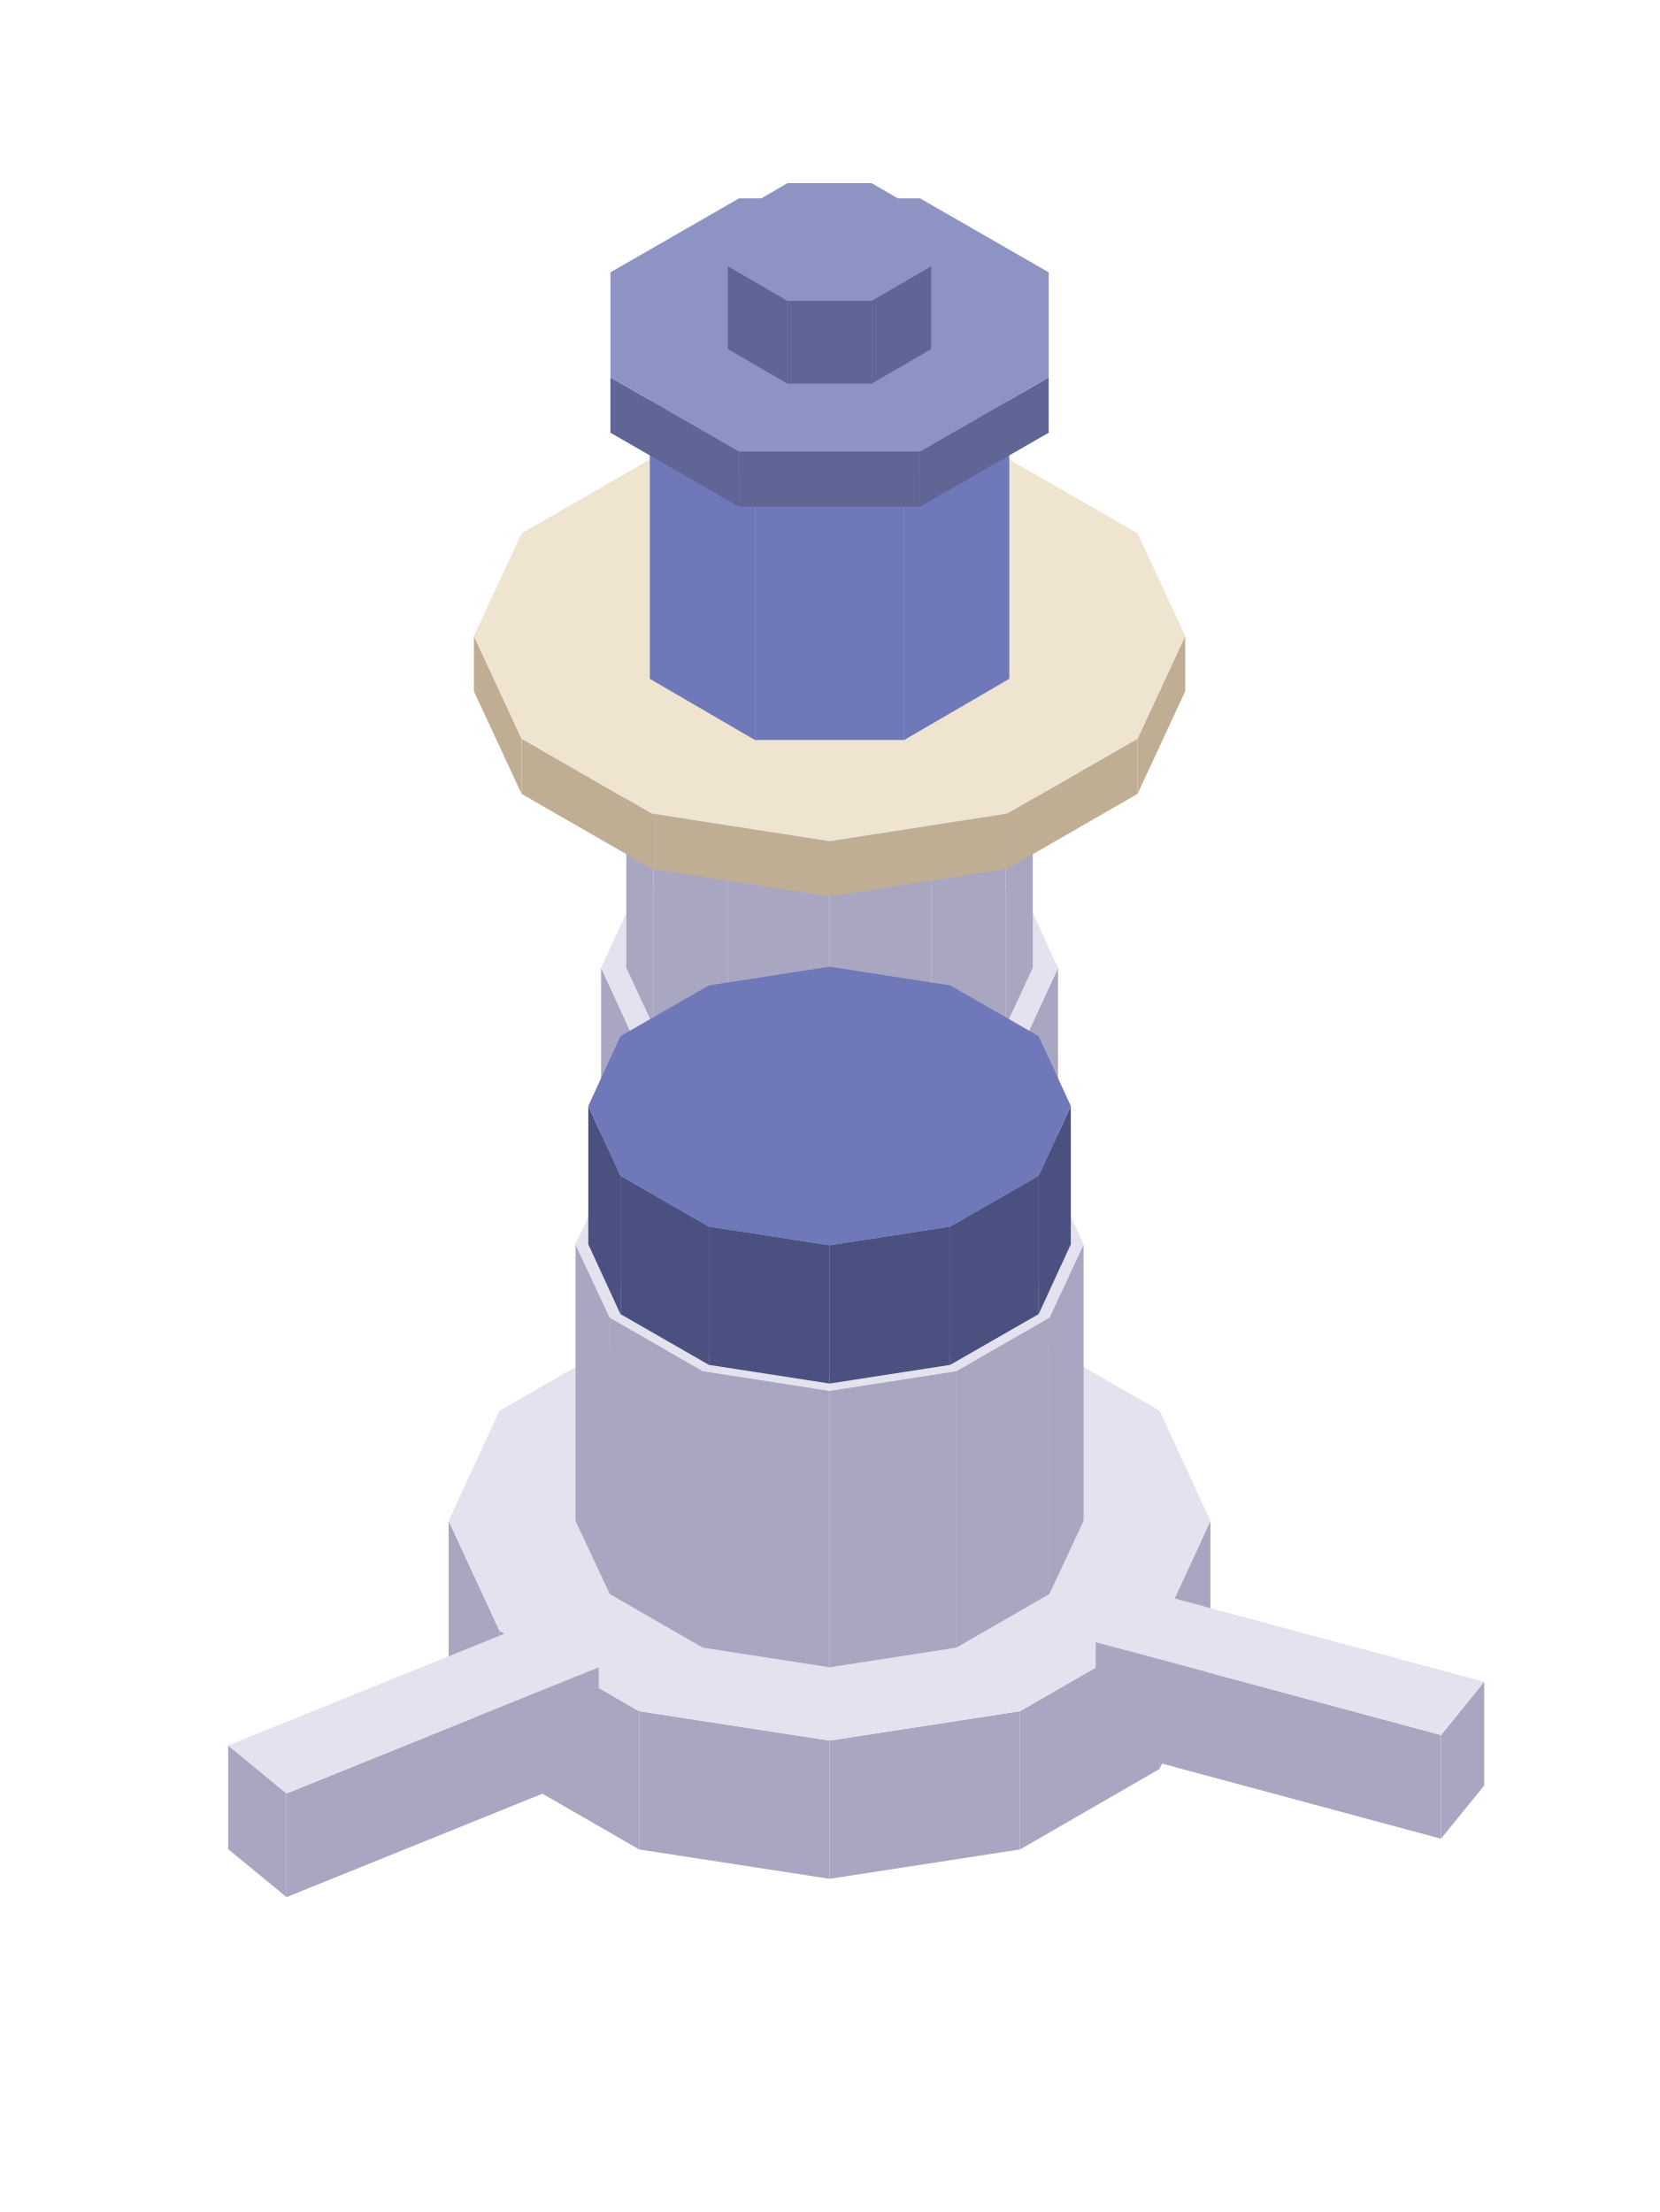
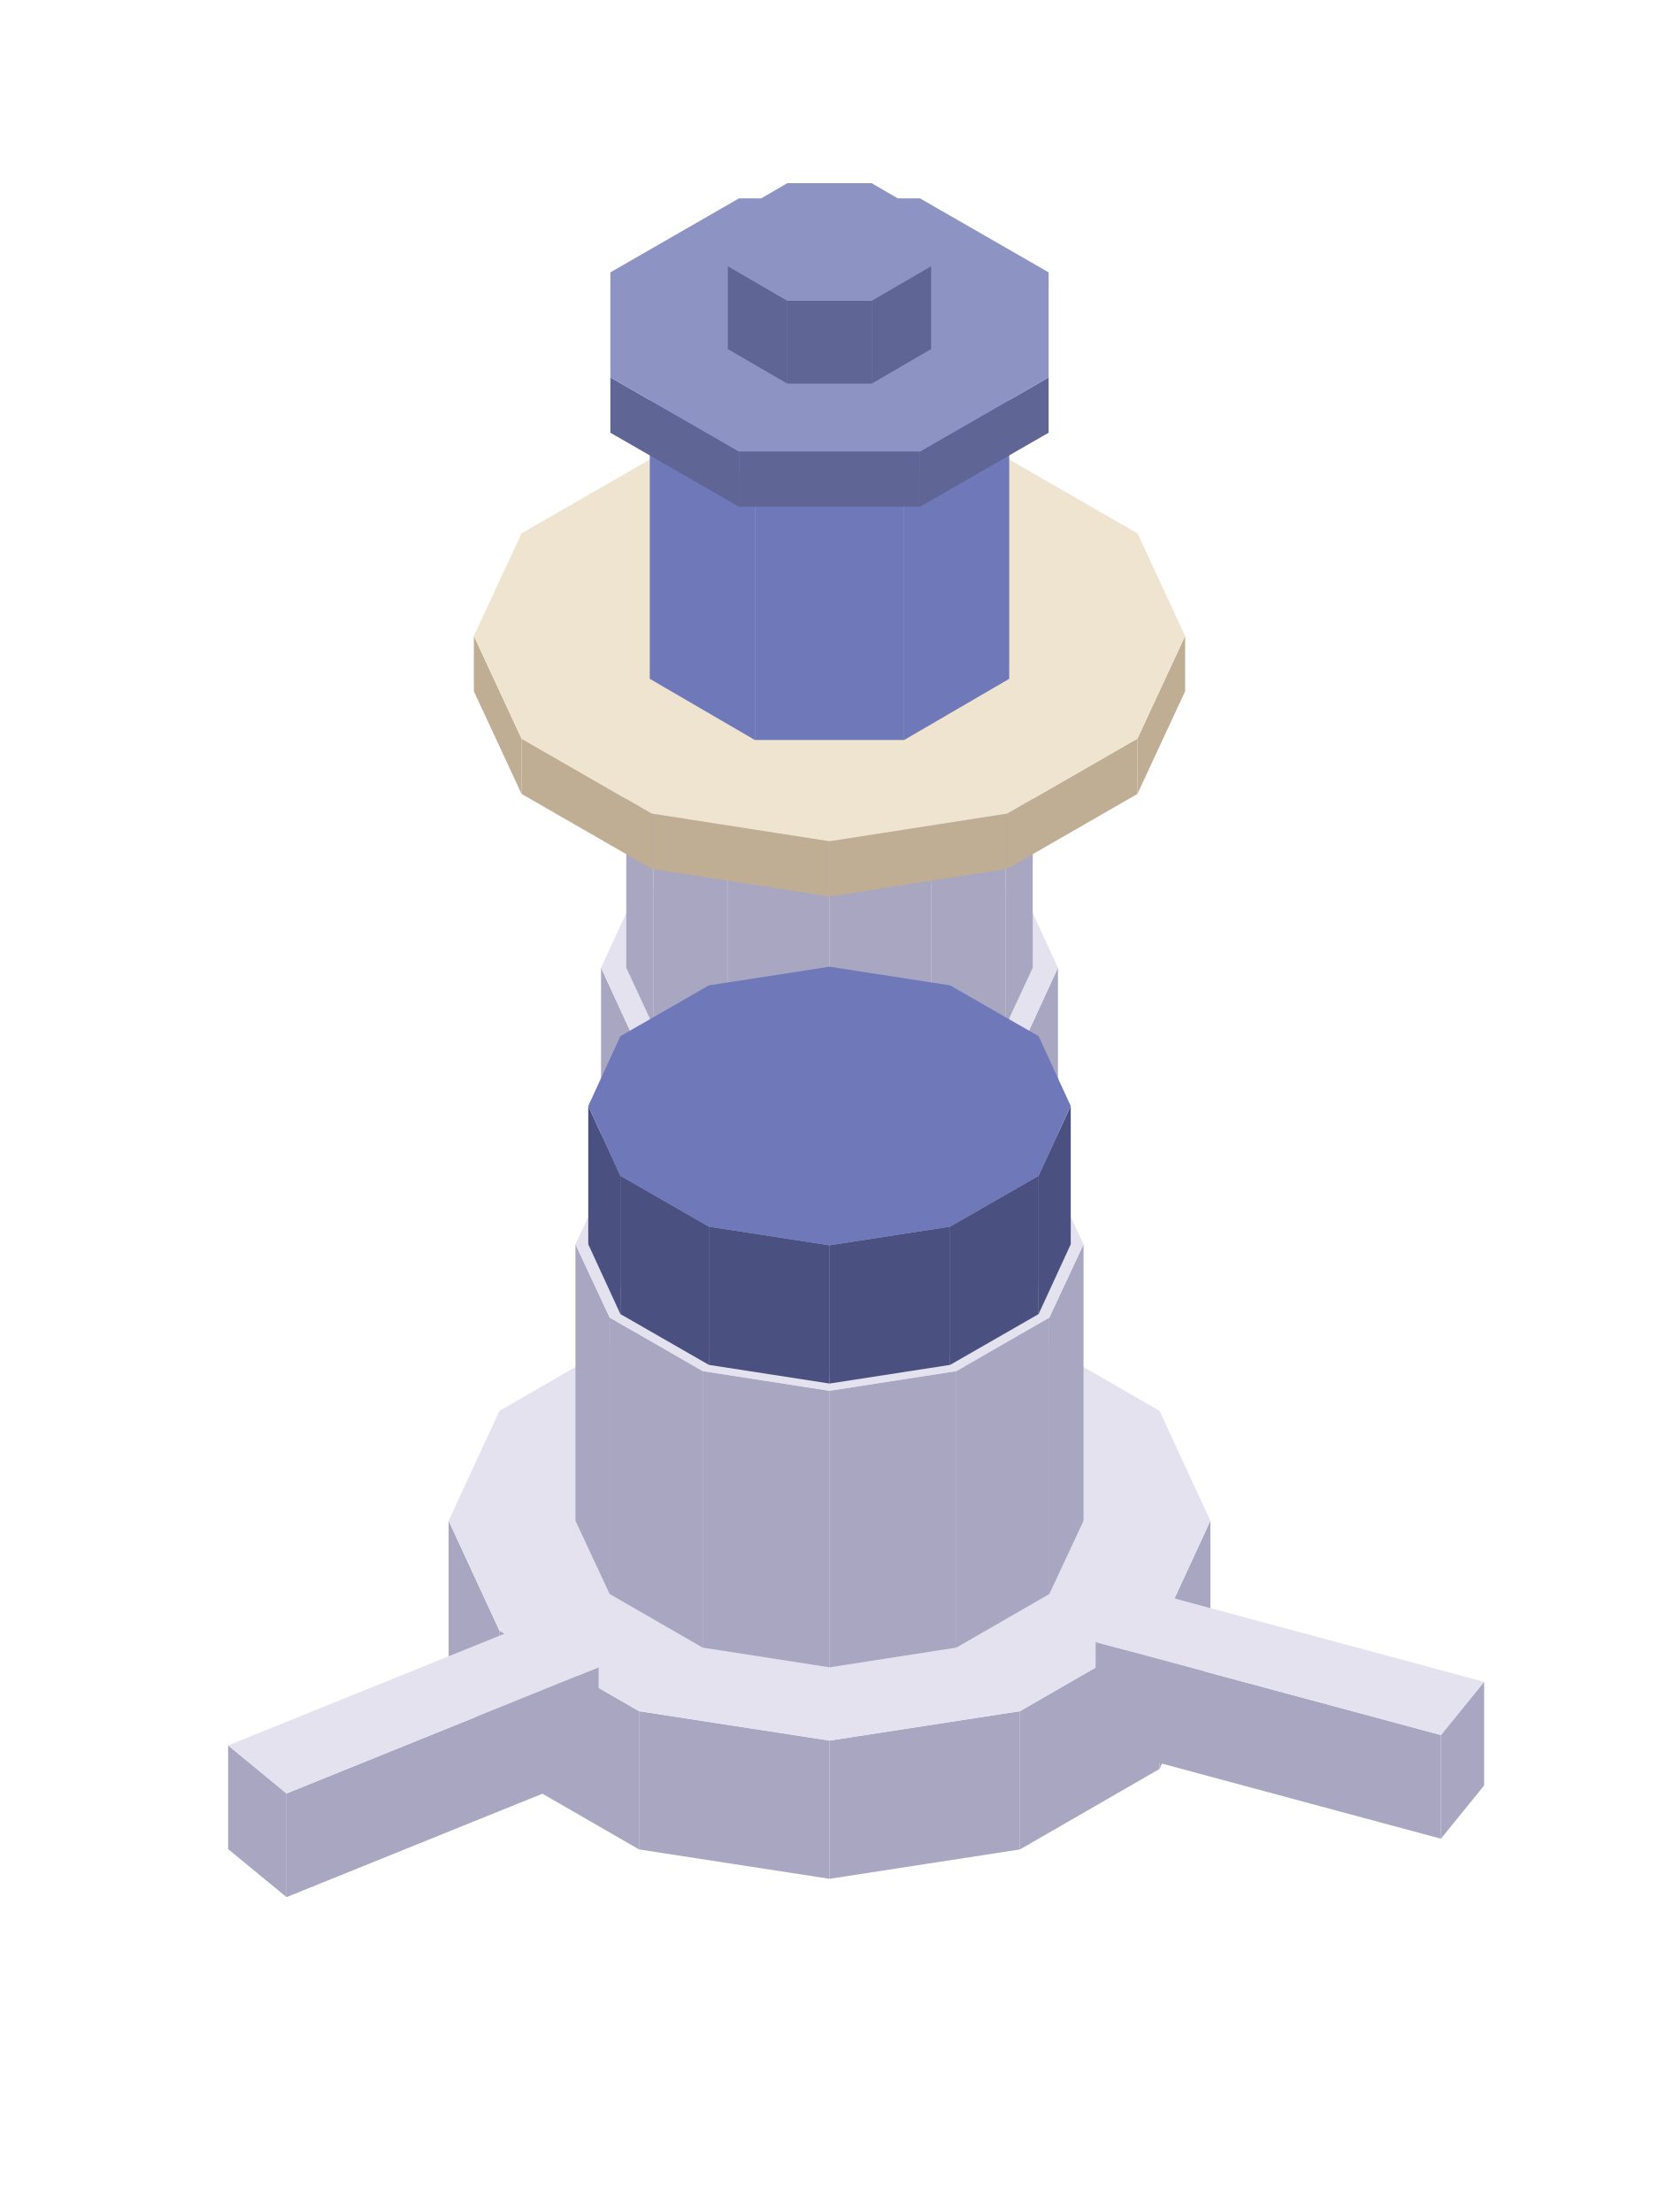
- <svg xmlns="http://www.w3.org/2000/svg" width="21" height="28" viewBox="0 0 48 64">
+ <svg xmlns="http://www.w3.org/2000/svg" width="31.5" height="42" viewBox="0 0 48 64">
  <polygon fill="#a9a6c2" points="20.77,32.95 21.74,39.29 21.74,42.29 20.77,35.95" />
  <polygon fill="#a9a6c2" points="21.74,39.29 24.66,39.14 24.66,42.14 21.74,42.29" />
  <polygon fill="#e4e2ef" points="21.74,39.29 20.77,32.95 23.70,32.80 24.66,39.14" />
  <polygon fill="#a9a6c2" points="24.00,50.36 29.51,49.51 29.51,53.51 24.00,54.36" />
  <polygon fill="#a9a6c2" points="18.49,49.51 24.00,50.36 24.00,54.36 18.49,53.51" />
  <polygon fill="#a9a6c2" points="14.45,47.18 18.49,49.51 18.49,53.51 14.45,51.18" />
  <polygon fill="#a9a6c2" points="12.98,44.00 14.45,47.18 14.45,51.18 12.98,48.00" />
  <polygon fill="#a9a6c2" points="33.55,47.18 35.02,44.00 35.02,48.00 33.55,51.18" />
  <polygon fill="#a9a6c2" points="29.51,49.51 33.55,47.18 33.55,51.18 29.51,53.51" />
  <polygon fill="#e4e2ef" points="29.51,49.51 24.00,50.36 18.49,49.51 14.45,47.18 12.98,44.00 14.45,40.82 18.49,38.49 24.00,37.64 29.51,38.49 33.55,40.82 35.02,44.00 33.55,47.18" />
  <polygon fill="#a9a6c2" points="24.00,40.24 27.67,39.67 27.67,47.67 24.00,48.24" />
  <polygon fill="#a9a6c2" points="20.33,39.67 24.00,40.24 24.00,48.24 20.33,47.67" />
  <polygon fill="#a9a6c2" points="17.64,38.12 20.33,39.67 20.33,47.67 17.64,46.12" />
  <polygon fill="#a9a6c2" points="16.65,36.00 17.64,38.12 17.64,46.12 16.65,44.00" />
  <polygon fill="#a9a6c2" points="30.36,38.12 31.35,36.00 31.35,44.00 30.36,46.12" />
  <polygon fill="#a9a6c2" points="27.67,39.67 30.36,38.12 30.36,46.12 27.67,47.67" />
  <polygon fill="#e4e2ef" points="27.67,39.67 24.00,40.24 20.33,39.67 17.64,38.12 16.65,36.00 17.64,33.88 20.33,32.33 24.00,31.76 27.67,32.33 30.36,33.88 31.35,36.00 30.36,38.12" />
  <polygon fill="#a9a6c2" points="24.00,31.82 27.31,31.31 27.31,39.31 24.00,39.82" />
  <polygon fill="#a9a6c2" points="20.69,31.31 24.00,31.82 24.00,39.82 20.69,39.31" />
  <polygon fill="#a9a6c2" points="18.27,29.91 20.69,31.31 20.69,39.31 18.27,37.91" />
  <polygon fill="#a9a6c2" points="17.39,28.00 18.27,29.91 18.27,37.91 17.39,36.00" />
  <polygon fill="#a9a6c2" points="29.73,29.91 30.61,28.00 30.61,36.00 29.73,37.91" />
  <polygon fill="#a9a6c2" points="27.31,31.31 29.73,29.91 29.73,37.91 27.31,39.31" />
  <polygon fill="#e4e2ef" points="27.31,31.31 24.00,31.82 20.69,31.31 18.27,29.91 17.39,28.00 18.27,26.09 20.69,24.69 24.00,24.18 27.31,24.69 29.73,26.09 30.61,28.00 29.73,29.91" />
  <polygon fill="#a9a6c2" points="24.00,23.39 26.94,22.94 26.94,30.94 24.00,31.39" />
  <polygon fill="#a9a6c2" points="21.06,22.94 24.00,23.39 24.00,31.39 21.06,30.94" />
  <polygon fill="#a9a6c2" points="18.91,21.70 21.06,22.94 21.06,30.94 18.91,29.70" />
  <polygon fill="#a9a6c2" points="18.12,20.00 18.91,21.70 18.91,29.70 18.12,28.00" />
  <polygon fill="#a9a6c2" points="29.09,21.70 29.88,20.00 29.88,28.00 29.09,29.70" />
  <polygon fill="#a9a6c2" points="26.94,22.94 29.09,21.70 29.09,29.70 26.94,30.94" />
  <polygon fill="#e4e2ef" points="26.94,22.94 24.00,23.39 21.06,22.94 18.91,21.70 18.12,20.00 18.91,18.30 21.06,17.06 24.00,16.61 26.94,17.06 29.09,18.30 29.88,20.00 29.09,21.70" />
  <polygon fill="#4a5080" points="24.00,36.03 27.49,35.49 27.49,39.49 24.00,40.03" />
  <polygon fill="#4a5080" points="20.51,35.49 24.00,36.03 24.00,40.03 20.51,39.49" />
  <polygon fill="#4a5080" points="17.95,34.02 20.51,35.49 20.51,39.49 17.95,38.02" />
  <polygon fill="#4a5080" points="17.02,32.00 17.95,34.02 17.95,38.02 17.02,36.00" />
  <polygon fill="#4a5080" points="30.05,34.02 30.98,32.00 30.98,36.00 30.05,38.02" />
  <polygon fill="#4a5080" points="27.49,35.49 30.05,34.02 30.05,38.02 27.49,39.49" />
  <polygon fill="#6f78b8" points="27.49,35.49 24.00,36.03 20.51,35.49 17.95,34.02 17.02,32.00 17.95,29.98 20.51,28.51 24.00,27.97 27.49,28.51 30.05,29.98 30.98,32.00 30.05,34.02" />
  <polygon fill="#a9a6c2" points="41.69,50.20 42.94,48.66 42.94,51.66 41.69,53.20" />
  <polygon fill="#a9a6c2" points="31.70,47.51 41.69,50.20 41.69,53.20 31.70,50.51" />
  <polygon fill="#e4e2ef" points="32.95,45.97 42.94,48.66 41.69,50.20 31.70,47.51" />
  <polygon fill="#a9a6c2" points="8.29,51.89 17.32,48.24 17.32,51.24 8.29,54.89" />
  <polygon fill="#a9a6c2" points="6.60,50.50 8.29,51.89 8.29,54.89 6.60,53.50" />
  <polygon fill="#e4e2ef" points="17.32,48.24 8.29,51.89 6.60,50.50 15.63,46.85" />
  <polygon fill="#bfae94" points="24.00,24.34 29.14,23.54 29.14,25.14 24.00,25.94" />
  <polygon fill="#bfae94" points="18.86,23.54 24.00,24.34 24.00,25.94 18.86,25.14" />
  <polygon fill="#bfae94" points="15.09,21.37 18.86,23.54 18.86,25.14 15.09,22.97" />
  <polygon fill="#bfae94" points="13.71,18.40 15.09,21.37 15.09,22.97 13.71,20.00" />
  <polygon fill="#bfae94" points="32.91,21.37 34.29,18.40 34.29,20.00 32.91,22.97" />
  <polygon fill="#bfae94" points="29.14,23.54 32.91,21.37 32.91,22.97 29.14,25.14" />
  <polygon fill="#efe4cf" points="29.14,23.54 24.00,24.34 18.86,23.54 15.09,21.37 13.71,18.40 15.09,15.43 18.86,13.26 24.00,12.46 29.14,13.26 32.91,15.43 34.29,18.40 32.91,21.37" />
  <polygon fill="#6f78b8" points="21.84,14.01 26.16,14.01 26.16,21.41 21.84,21.41" />
  <polygon fill="#6f78b8" points="18.80,12.24 21.84,14.01 21.84,21.41 18.80,19.64" />
  <polygon fill="#6f78b8" points="26.16,14.01 29.20,12.24 29.20,19.64 26.16,21.41" />
  <polygon fill="#8f9cf0" points="26.16,14.01 21.84,14.01 18.80,12.24 18.80,9.76 21.84,7.99 26.16,7.99 29.20,9.76 29.20,12.24" />
  <polygon fill="#5f6594" points="21.38,13.06 26.62,13.06 26.62,14.66 21.38,14.66" />
  <polygon fill="#5f6594" points="17.66,10.92 21.38,13.06 21.38,14.66 17.66,12.52" />
  <polygon fill="#5f6594" points="26.62,13.06 30.34,10.92 30.34,12.52 26.62,14.66" />
  <polygon fill="#8d94c4" points="26.62,13.06 21.38,13.06 17.66,10.92 17.66,7.88 21.38,5.74 26.62,5.74 30.34,7.88 30.34,10.92" />
  <polygon fill="#5f6594" points="22.78,8.70 25.22,8.70 25.22,11.10 22.78,11.10" />
  <polygon fill="#5f6594" points="21.06,7.70 22.78,8.70 22.78,11.10 21.06,10.10" />
  <polygon fill="#5f6594" points="25.22,8.70 26.94,7.70 26.94,10.10 25.22,11.10" />
  <polygon fill="#8d94c4" points="25.22,8.70 22.78,8.70 21.06,7.70 21.06,6.30 22.78,5.30 25.22,5.30 26.94,6.30 26.94,7.70" />
</svg>
